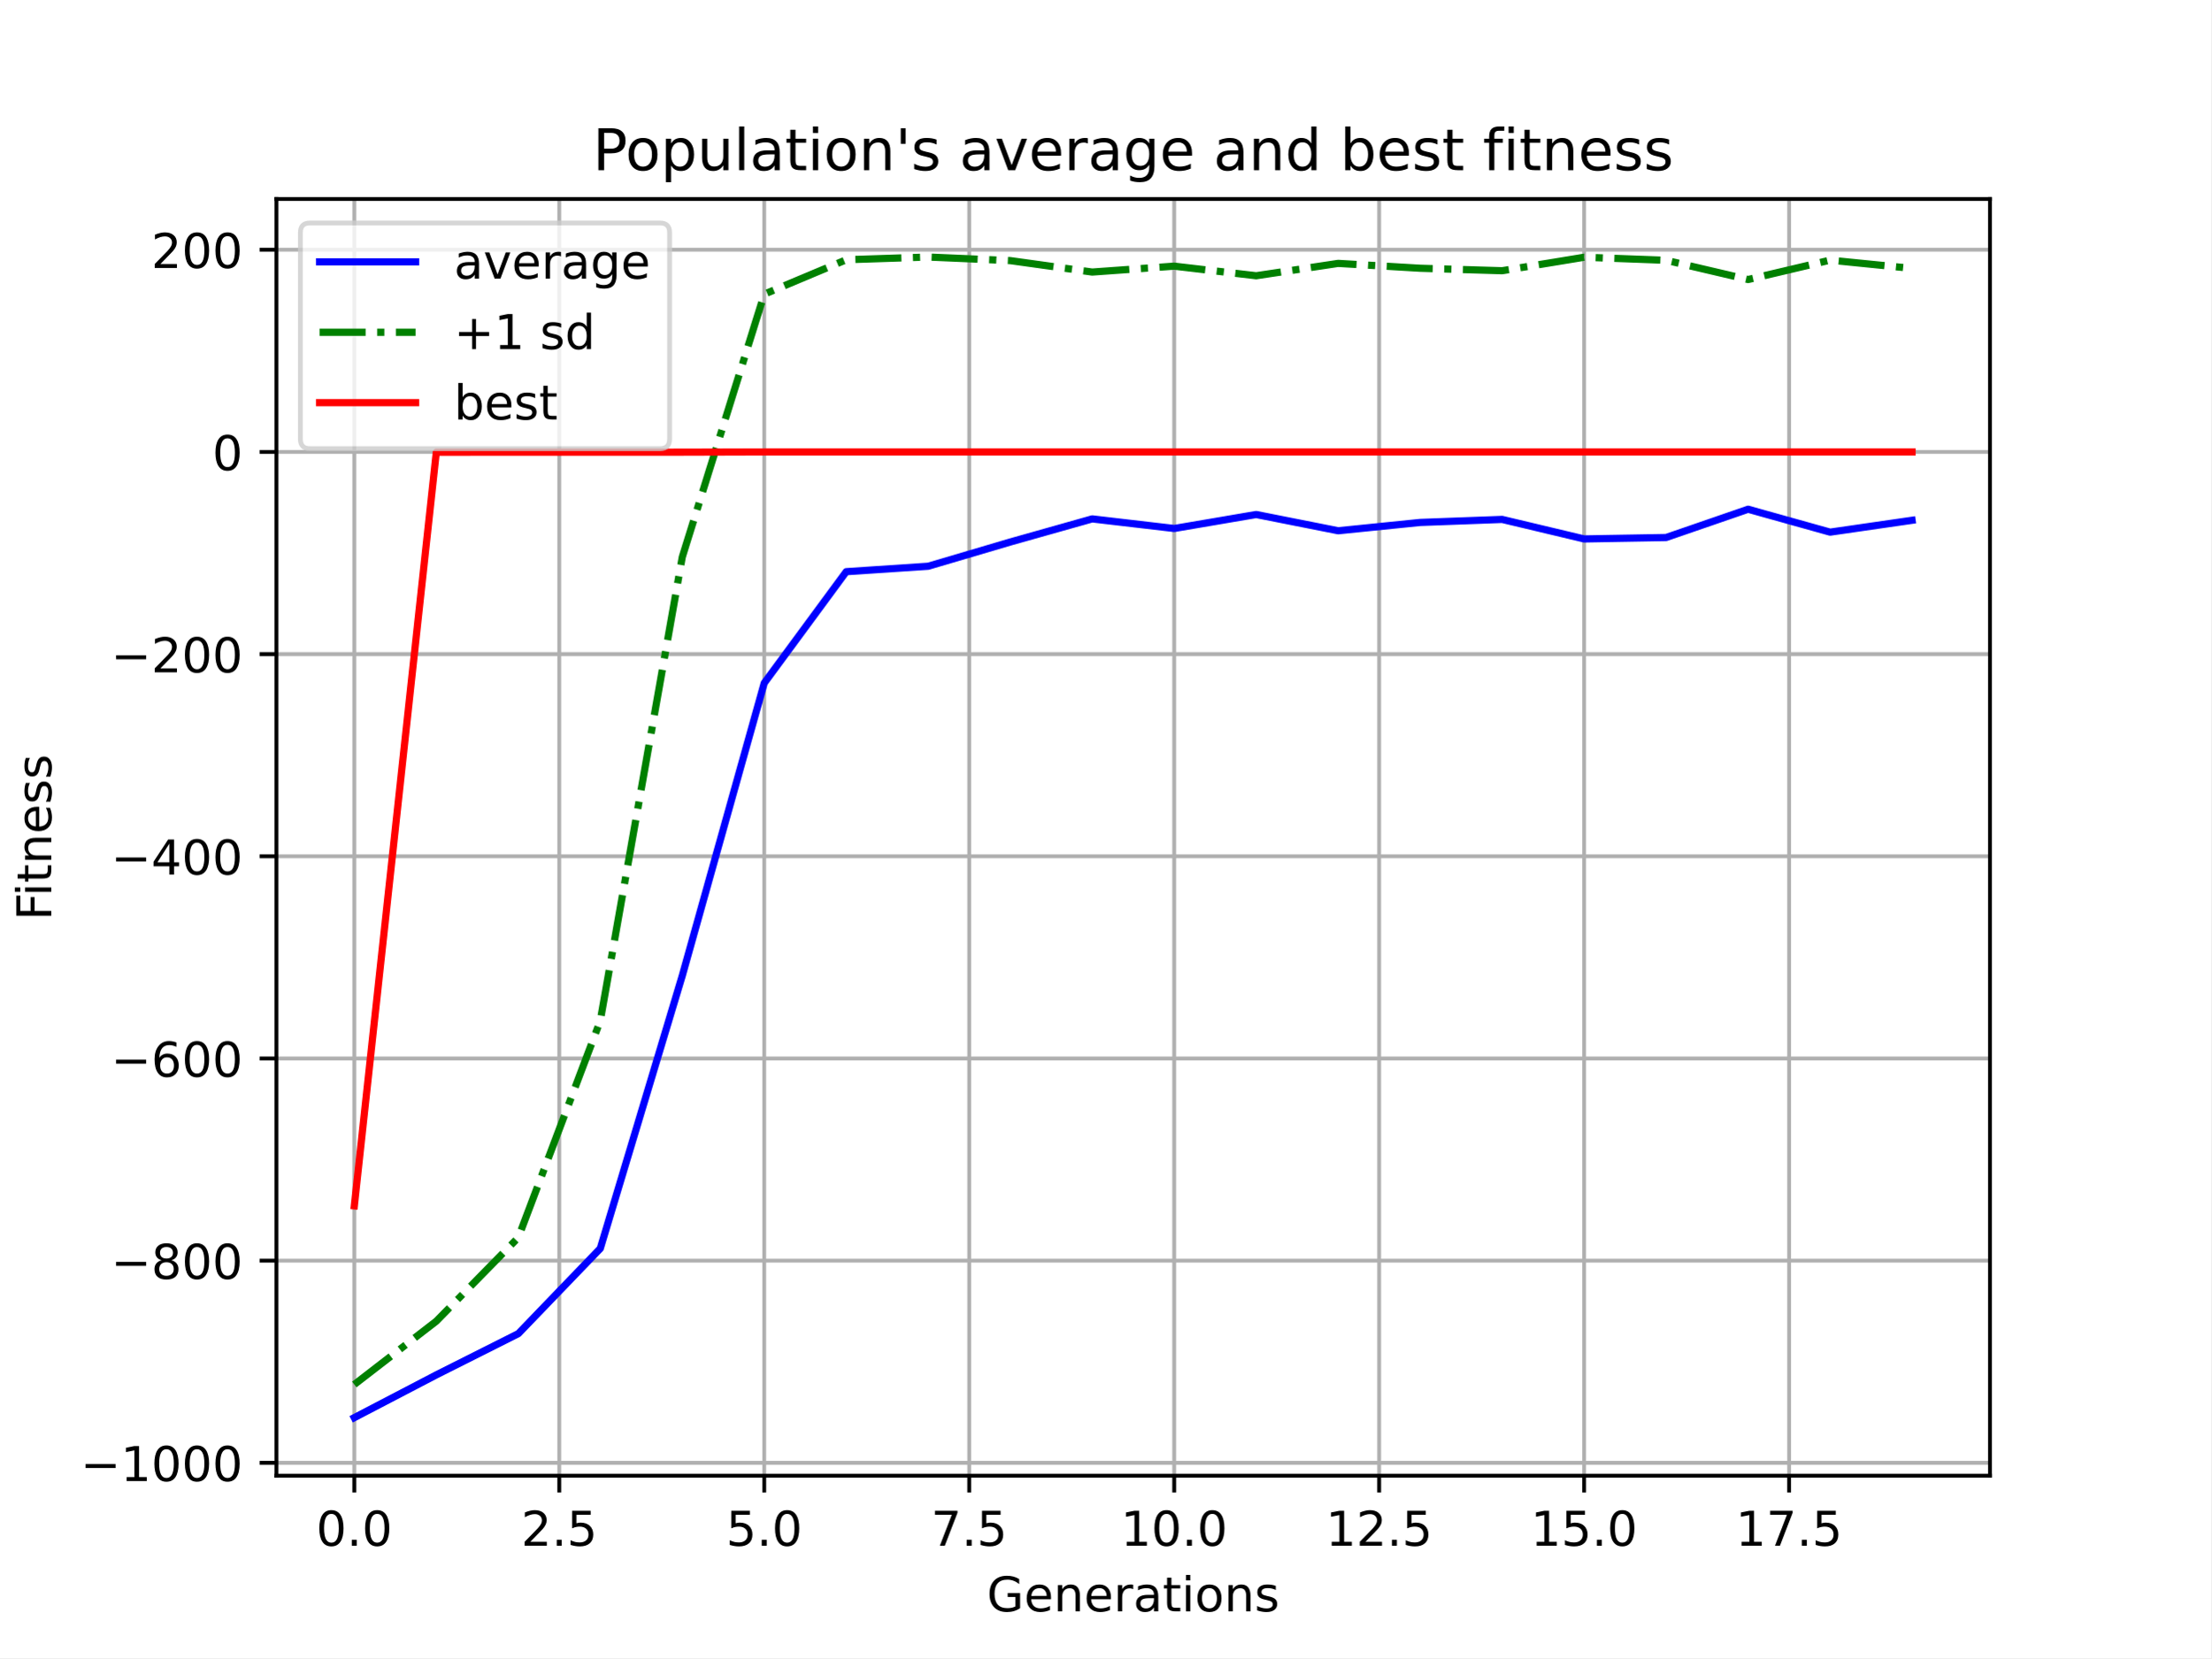
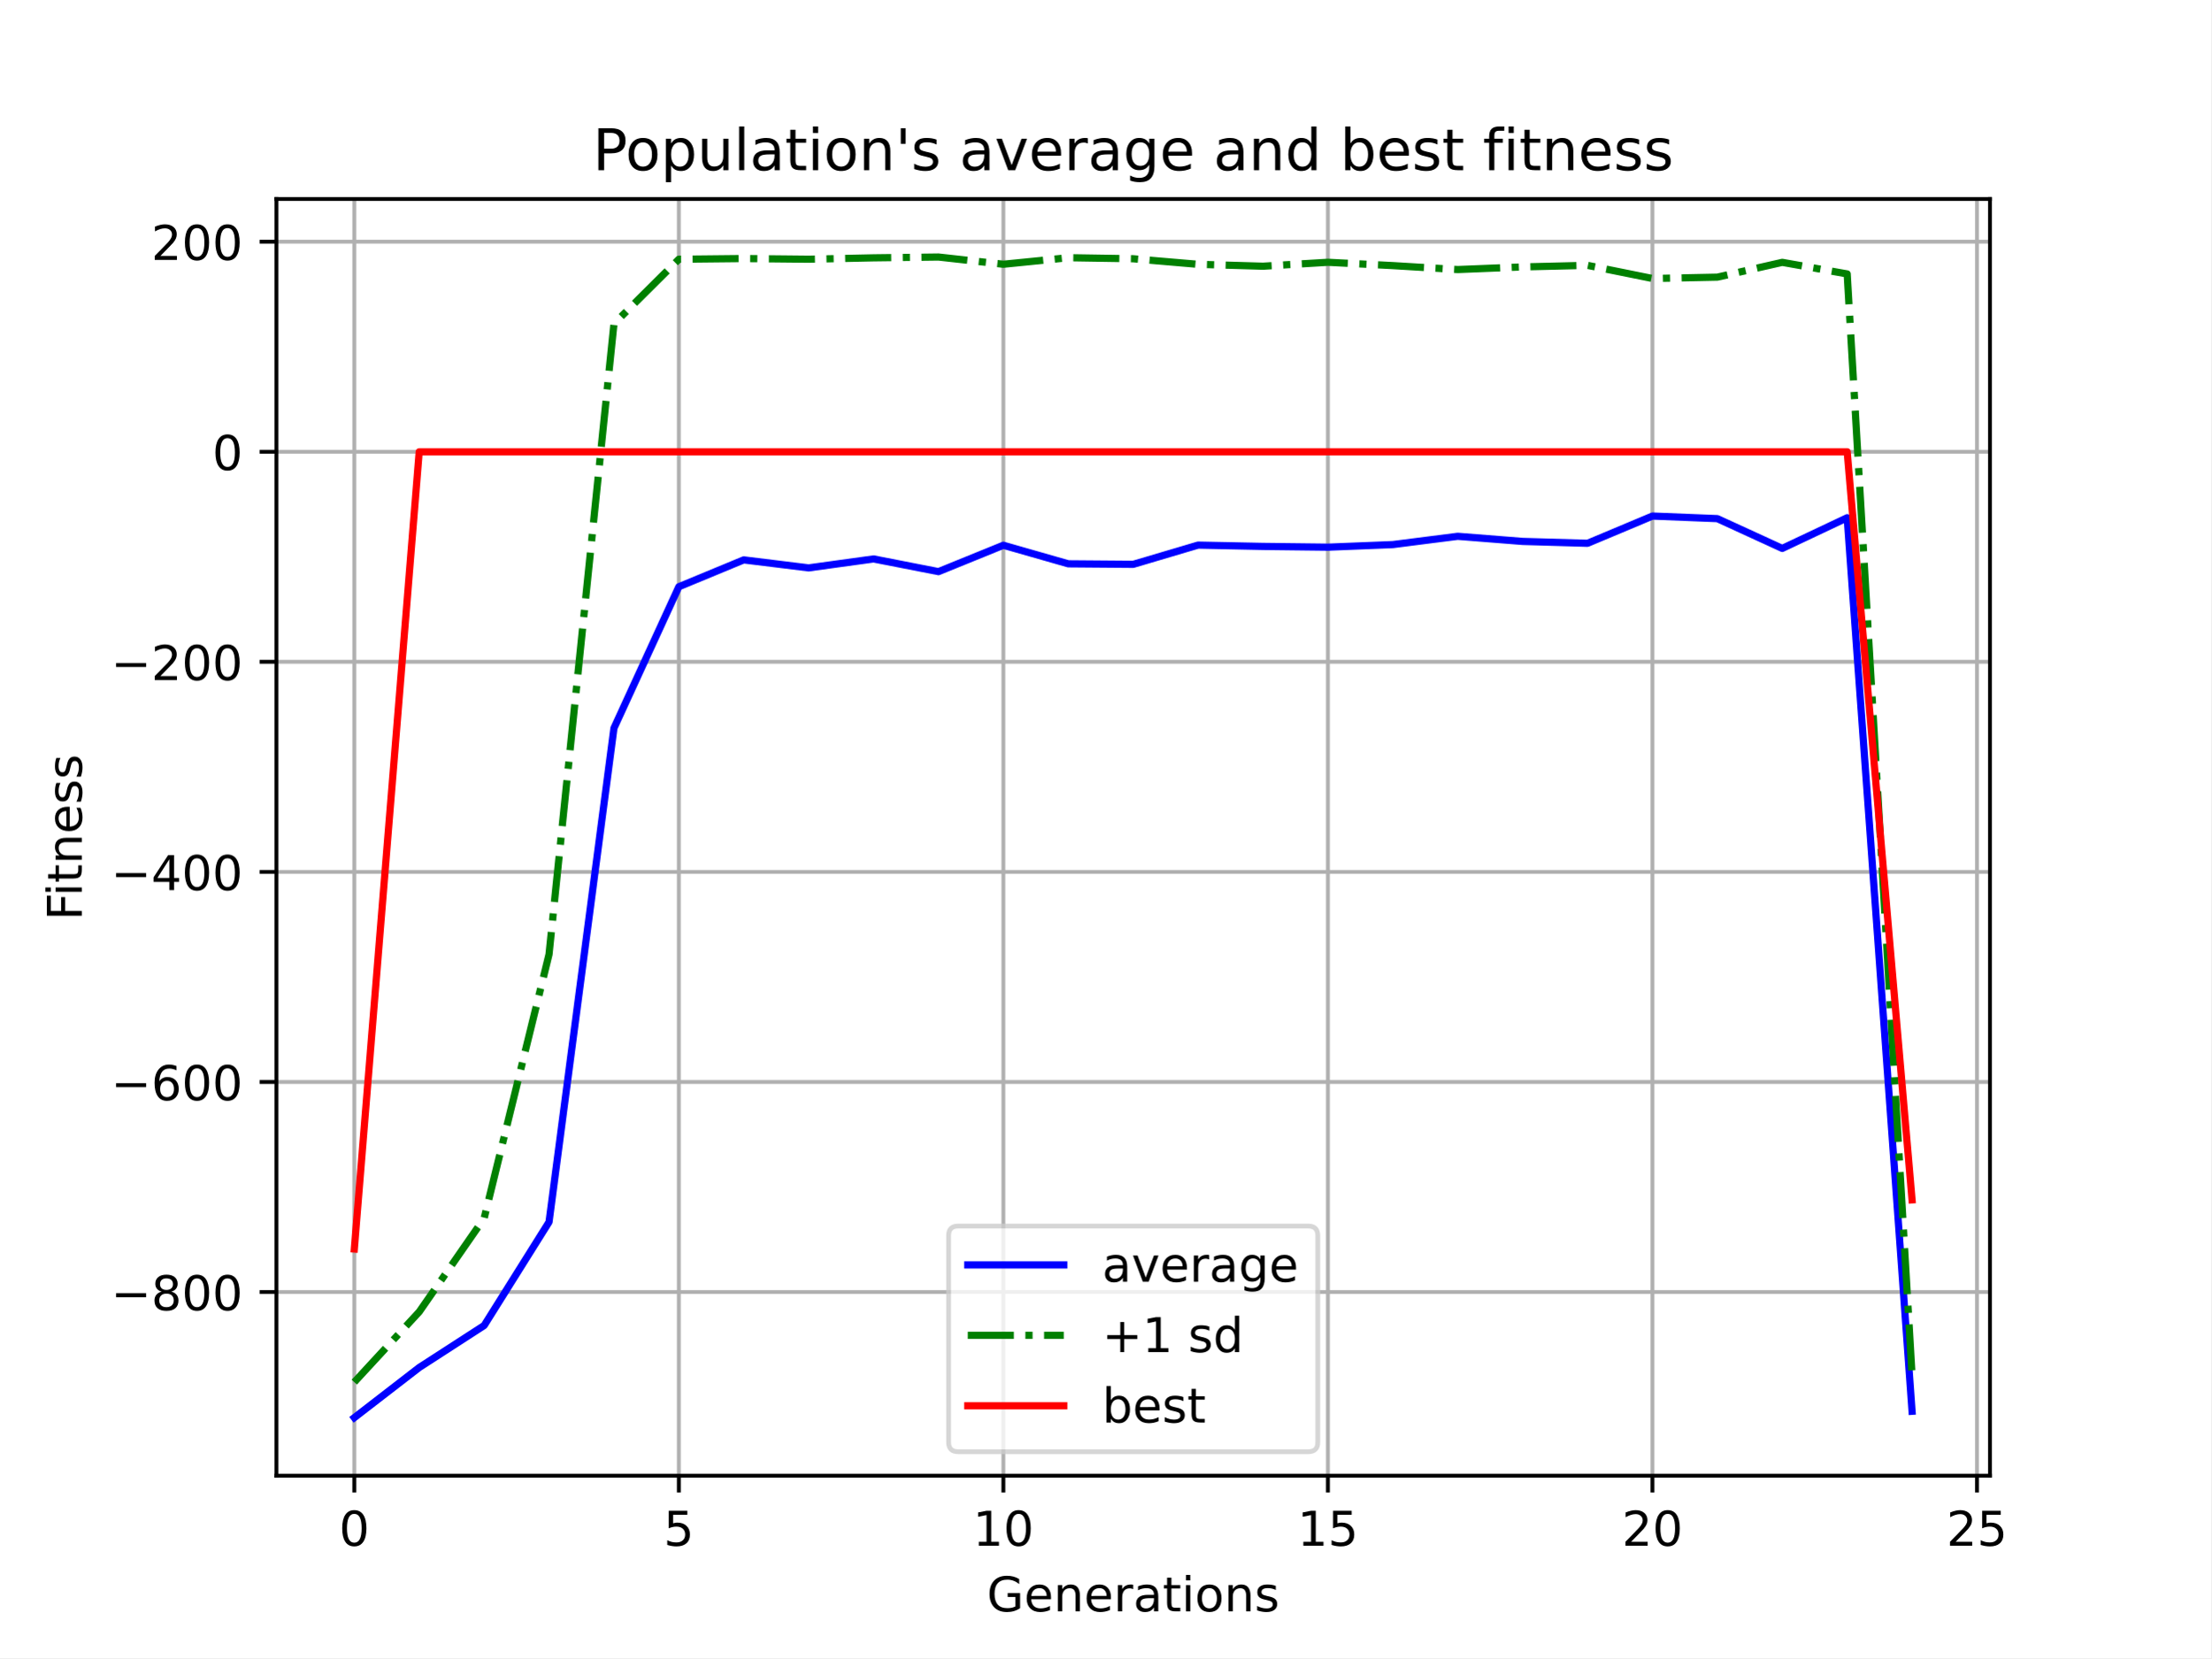
<svg xmlns="http://www.w3.org/2000/svg" xmlns:xlink="http://www.w3.org/1999/xlink" width="460.8pt" height="345.6pt" viewBox="0 0 460.8 345.6" version="1.1">
  <defs>
    <style type="text/css">*{stroke-linejoin: round; stroke-linecap: butt}</style>
  </defs>
  <g id="figure_1">
    <g id="patch_1">
      <path d="M 0 345.6  L 460.8 345.6  L 460.8 0  L 0 0  z " style="fill: #ffffff" />
    </g>
    <g id="axes_1">
      <g id="patch_2">
        <path d="M 57.6 307.584  L 414.72 307.584  L 414.72 41.472  L 57.6 41.472  z " style="fill: #ffffff" />
      </g>
      <g id="matplotlib.axis_1">
        <g id="xtick_1">
          <g id="line2d_1">
-             <path d="M 73.833 307.584  L 73.833 41.472  " clip-path="url(#p9de72b5b1e)" style="fill: none; stroke: #b0b0b0; stroke-width: 0.8; stroke-linecap: square" />
+             <path d="M 73.833 307.584  L 73.833 41.472  " clip-path="url(#p7c15ae2da2)" style="fill: none; stroke: #b0b0b0; stroke-width: 0.8; stroke-linecap: square" />
          </g>
          <g id="line2d_2">
            <defs>
-               <path id="me6aaefb5e2" d="M 0 0  L 0 3.5  " style="stroke: #000000; stroke-width: 0.8" />
+               <path id="meb261cd162" d="M 0 0  L 0 3.5  " style="stroke: #000000; stroke-width: 0.8" />
            </defs>
            <g>
-               <use xlink:href="#me6aaefb5e2" x="73.833" y="307.584" style="stroke: #000000; stroke-width: 0.8" />
+               <use xlink:href="#meb261cd162" x="73.833" y="307.584" style="stroke: #000000; stroke-width: 0.8" />
            </g>
          </g>
          <g id="text_1">
-             <g transform="translate(65.88116 322.1824)scale(0.1 -0.1)">
+             <g transform="translate(70.65148 322.1824)scale(0.1 -0.1)">
              <defs>
                <path id="DejaVuSans-30" d="M 2034 4250  Q 1547 4250 1301 3770  Q 1056 3291 1056 2328  Q 1056 1369 1301 889  Q 1547 409 2034 409  Q 2525 409 2770 889  Q 3016 1369 3016 2328  Q 3016 3291 2770 3770  Q 2525 4250 2034 4250  z M 2034 4750  Q 2819 4750 3233 4129  Q 3647 3509 3647 2328  Q 3647 1150 3233 529  Q 2819 -91 2034 -91  Q 1250 -91 836 529  Q 422 1150 422 2328  Q 422 3509 836 4129  Q 1250 4750 2034 4750  z " transform="scale(0.015625)" />
-                 <path id="DejaVuSans-2e" d="M 684 794  L 1344 794  L 1344 0  L 684 0  L 684 794  z " transform="scale(0.015625)" />
              </defs>
              <use xlink:href="#DejaVuSans-30" />
-               <use xlink:href="#DejaVuSans-2e" x="63.623" />
-               <use xlink:href="#DejaVuSans-30" x="95.41" />
            </g>
          </g>
        </g>
        <g id="xtick_2">
          <g id="line2d_3">
-             <path d="M 116.55 307.584  L 116.55 41.472  " clip-path="url(#p9de72b5b1e)" style="fill: none; stroke: #b0b0b0; stroke-width: 0.8; stroke-linecap: square" />
+             <path d="M 141.469 307.584  L 141.469 41.472  " clip-path="url(#p7c15ae2da2)" style="fill: none; stroke: #b0b0b0; stroke-width: 0.8; stroke-linecap: square" />
          </g>
          <g id="line2d_4">
            <g>
-               <use xlink:href="#me6aaefb5e2" x="116.55" y="307.584" style="stroke: #000000; stroke-width: 0.8" />
+               <use xlink:href="#meb261cd162" x="141.469" y="307.584" style="stroke: #000000; stroke-width: 0.8" />
            </g>
          </g>
          <g id="text_2">
-             <g transform="translate(108.5989 322.1824)scale(0.1 -0.1)">
-               <defs>
-                 <path id="DejaVuSans-32" d="M 1228 531  L 3431 531  L 3431 0  L 469 0  L 469 531  Q 828 903 1448 1529  Q 2069 2156 2228 2338  Q 2531 2678 2651 2914  Q 2772 3150 2772 3378  Q 2772 3750 2511 3984  Q 2250 4219 1831 4219  Q 1534 4219 1204 4116  Q 875 4013 500 3803  L 500 4441  Q 881 4594 1212 4672  Q 1544 4750 1819 4750  Q 2544 4750 2975 4387  Q 3406 4025 3406 3419  Q 3406 3131 3298 2873  Q 3191 2616 2906 2266  Q 2828 2175 2409 1742  Q 1991 1309 1228 531  z " transform="scale(0.015625)" />
+             <g transform="translate(138.2878 322.1824)scale(0.1 -0.1)">
+               <defs>
                <path id="DejaVuSans-35" d="M 691 4666  L 3169 4666  L 3169 4134  L 1269 4134  L 1269 2991  Q 1406 3038 1543 3061  Q 1681 3084 1819 3084  Q 2600 3084 3056 2656  Q 3513 2228 3513 1497  Q 3513 744 3044 326  Q 2575 -91 1722 -91  Q 1428 -91 1123 -41  Q 819 9 494 109  L 494 744  Q 775 591 1075 516  Q 1375 441 1709 441  Q 2250 441 2565 725  Q 2881 1009 2881 1497  Q 2881 1984 2565 2268  Q 2250 2553 1709 2553  Q 1456 2553 1204 2497  Q 953 2441 691 2322  L 691 4666  z " transform="scale(0.015625)" />
              </defs>
-               <use xlink:href="#DejaVuSans-32" />
-               <use xlink:href="#DejaVuSans-2e" x="63.623" />
-               <use xlink:href="#DejaVuSans-35" x="95.41" />
+               <use xlink:href="#DejaVuSans-35" />
            </g>
          </g>
        </g>
        <g id="xtick_3">
          <g id="line2d_5">
-             <path d="M 159.268 307.584  L 159.268 41.472  " clip-path="url(#p9de72b5b1e)" style="fill: none; stroke: #b0b0b0; stroke-width: 0.8; stroke-linecap: square" />
+             <path d="M 209.105 307.584  L 209.105 41.472  " clip-path="url(#p7c15ae2da2)" style="fill: none; stroke: #b0b0b0; stroke-width: 0.8; stroke-linecap: square" />
          </g>
          <g id="line2d_6">
            <g>
-               <use xlink:href="#me6aaefb5e2" x="159.268" y="307.584" style="stroke: #000000; stroke-width: 0.8" />
+               <use xlink:href="#meb261cd162" x="209.105" y="307.584" style="stroke: #000000; stroke-width: 0.8" />
            </g>
          </g>
          <g id="text_3">
-             <g transform="translate(151.3166 322.1824)scale(0.1 -0.1)">
-               <use xlink:href="#DejaVuSans-35" />
-               <use xlink:href="#DejaVuSans-2e" x="63.623" />
-               <use xlink:href="#DejaVuSans-30" x="95.41" />
+             <g transform="translate(202.743 322.1824)scale(0.1 -0.1)">
+               <defs>
+                 <path id="DejaVuSans-31" d="M 794 531  L 1825 531  L 1825 4091  L 703 3866  L 703 4441  L 1819 4666  L 2450 4666  L 2450 531  L 3481 531  L 3481 0  L 794 0  L 794 531  z " transform="scale(0.015625)" />
+               </defs>
+               <use xlink:href="#DejaVuSans-31" />
+               <use xlink:href="#DejaVuSans-30" x="63.623" />
            </g>
          </g>
        </g>
        <g id="xtick_4">
          <g id="line2d_7">
-             <path d="M 201.986 307.584  L 201.986 41.472  " clip-path="url(#p9de72b5b1e)" style="fill: none; stroke: #b0b0b0; stroke-width: 0.8; stroke-linecap: square" />
+             <path d="M 276.742 307.584  L 276.742 41.472  " clip-path="url(#p7c15ae2da2)" style="fill: none; stroke: #b0b0b0; stroke-width: 0.8; stroke-linecap: square" />
          </g>
          <g id="line2d_8">
            <g>
-               <use xlink:href="#me6aaefb5e2" x="201.986" y="307.584" style="stroke: #000000; stroke-width: 0.8" />
+               <use xlink:href="#meb261cd162" x="276.742" y="307.584" style="stroke: #000000; stroke-width: 0.8" />
            </g>
          </g>
          <g id="text_4">
-             <g transform="translate(194.0343 322.1824)scale(0.1 -0.1)">
-               <defs>
-                 <path id="DejaVuSans-37" d="M 525 4666  L 3525 4666  L 3525 4397  L 1831 0  L 1172 0  L 2766 4134  L 525 4134  L 525 4666  z " transform="scale(0.015625)" />
-               </defs>
-               <use xlink:href="#DejaVuSans-37" />
-               <use xlink:href="#DejaVuSans-2e" x="63.623" />
-               <use xlink:href="#DejaVuSans-35" x="95.41" />
+             <g transform="translate(270.3793 322.1824)scale(0.1 -0.1)">
+               <use xlink:href="#DejaVuSans-31" />
+               <use xlink:href="#DejaVuSans-35" x="63.623" />
            </g>
          </g>
        </g>
        <g id="xtick_5">
          <g id="line2d_9">
-             <path d="M 244.704 307.584  L 244.704 41.472  " clip-path="url(#p9de72b5b1e)" style="fill: none; stroke: #b0b0b0; stroke-width: 0.8; stroke-linecap: square" />
+             <path d="M 344.378 307.584  L 344.378 41.472  " clip-path="url(#p7c15ae2da2)" style="fill: none; stroke: #b0b0b0; stroke-width: 0.8; stroke-linecap: square" />
          </g>
          <g id="line2d_10">
            <g>
-               <use xlink:href="#me6aaefb5e2" x="244.704" y="307.584" style="stroke: #000000; stroke-width: 0.8" />
+               <use xlink:href="#meb261cd162" x="344.378" y="307.584" style="stroke: #000000; stroke-width: 0.8" />
            </g>
          </g>
          <g id="text_5">
-             <g transform="translate(233.5707 322.1824)scale(0.1 -0.1)">
-               <defs>
-                 <path id="DejaVuSans-31" d="M 794 531  L 1825 531  L 1825 4091  L 703 3866  L 703 4441  L 1819 4666  L 2450 4666  L 2450 531  L 3481 531  L 3481 0  L 794 0  L 794 531  z " transform="scale(0.015625)" />
-               </defs>
-               <use xlink:href="#DejaVuSans-31" />
+             <g transform="translate(338.0157 322.1824)scale(0.1 -0.1)">
+               <defs>
+                 <path id="DejaVuSans-32" d="M 1228 531  L 3431 531  L 3431 0  L 469 0  L 469 531  Q 828 903 1448 1529  Q 2069 2156 2228 2338  Q 2531 2678 2651 2914  Q 2772 3150 2772 3378  Q 2772 3750 2511 3984  Q 2250 4219 1831 4219  Q 1534 4219 1204 4116  Q 875 4013 500 3803  L 500 4441  Q 881 4594 1212 4672  Q 1544 4750 1819 4750  Q 2544 4750 2975 4387  Q 3406 4025 3406 3419  Q 3406 3131 3298 2873  Q 3191 2616 2906 2266  Q 2828 2175 2409 1742  Q 1991 1309 1228 531  z " transform="scale(0.015625)" />
+               </defs>
+               <use xlink:href="#DejaVuSans-32" />
              <use xlink:href="#DejaVuSans-30" x="63.623" />
-               <use xlink:href="#DejaVuSans-2e" x="127.246" />
-               <use xlink:href="#DejaVuSans-30" x="159.033" />
            </g>
          </g>
        </g>
        <g id="xtick_6">
          <g id="line2d_11">
-             <path d="M 287.421 307.584  L 287.421 41.472  " clip-path="url(#p9de72b5b1e)" style="fill: none; stroke: #b0b0b0; stroke-width: 0.8; stroke-linecap: square" />
+             <path d="M 412.015 307.584  L 412.015 41.472  " clip-path="url(#p7c15ae2da2)" style="fill: none; stroke: #b0b0b0; stroke-width: 0.8; stroke-linecap: square" />
          </g>
          <g id="line2d_12">
            <g>
-               <use xlink:href="#me6aaefb5e2" x="287.421" y="307.584" style="stroke: #000000; stroke-width: 0.8" />
+               <use xlink:href="#meb261cd162" x="412.015" y="307.584" style="stroke: #000000; stroke-width: 0.8" />
            </g>
          </g>
          <g id="text_6">
-             <g transform="translate(276.2884 322.1824)scale(0.1 -0.1)">
-               <use xlink:href="#DejaVuSans-31" />
-               <use xlink:href="#DejaVuSans-32" x="63.623" />
-               <use xlink:href="#DejaVuSans-2e" x="127.246" />
-               <use xlink:href="#DejaVuSans-35" x="159.033" />
-             </g>
-           </g>
-         </g>
-         <g id="xtick_7">
-           <g id="line2d_13">
-             <path d="M 330.139 307.584  L 330.139 41.472  " clip-path="url(#p9de72b5b1e)" style="fill: none; stroke: #b0b0b0; stroke-width: 0.8; stroke-linecap: square" />
-           </g>
-           <g id="line2d_14">
-             <g>
-               <use xlink:href="#me6aaefb5e2" x="330.139" y="307.584" style="stroke: #000000; stroke-width: 0.8" />
-             </g>
-           </g>
-           <g id="text_7">
-             <g transform="translate(319.0061 322.1824)scale(0.1 -0.1)">
-               <use xlink:href="#DejaVuSans-31" />
+             <g transform="translate(405.652 322.1824)scale(0.1 -0.1)">
+               <use xlink:href="#DejaVuSans-32" />
              <use xlink:href="#DejaVuSans-35" x="63.623" />
-               <use xlink:href="#DejaVuSans-2e" x="127.246" />
-               <use xlink:href="#DejaVuSans-30" x="159.033" />
-             </g>
-           </g>
-         </g>
-         <g id="xtick_8">
-           <g id="line2d_15">
-             <path d="M 372.857 307.584  L 372.857 41.472  " clip-path="url(#p9de72b5b1e)" style="fill: none; stroke: #b0b0b0; stroke-width: 0.8; stroke-linecap: square" />
-           </g>
-           <g id="line2d_16">
-             <g>
-               <use xlink:href="#me6aaefb5e2" x="372.857" y="307.584" style="stroke: #000000; stroke-width: 0.8" />
-             </g>
-           </g>
-           <g id="text_8">
-             <g transform="translate(361.7238 322.1824)scale(0.1 -0.1)">
-               <use xlink:href="#DejaVuSans-31" />
-               <use xlink:href="#DejaVuSans-37" x="63.623" />
-               <use xlink:href="#DejaVuSans-2e" x="127.246" />
-               <use xlink:href="#DejaVuSans-35" x="159.033" />
-             </g>
-           </g>
-         </g>
-         <g id="text_9">
+             </g>
+           </g>
+         </g>
+         <g id="text_7">
          <g transform="translate(205.6623 335.8606)scale(0.1 -0.1)">
            <defs>
              <path id="DejaVuSans-47" d="M 3809 666  L 3809 1919  L 2778 1919  L 2778 2438  L 4434 2438  L 4434 434  Q 4069 175 3628 42  Q 3188 -91 2688 -91  Q 1594 -91 976 548  Q 359 1188 359 2328  Q 359 3472 976 4111  Q 1594 4750 2688 4750  Q 3144 4750 3555 4637  Q 3966 4525 4313 4306  L 4313 3634  Q 3963 3931 3569 4081  Q 3175 4231 2741 4231  Q 1884 4231 1454 3753  Q 1025 3275 1025 2328  Q 1025 1384 1454 906  Q 1884 428 2741 428  Q 3075 428 3337 486  Q 3600 544 3809 666  z " transform="scale(0.015625)" />
              <path id="DejaVuSans-65" d="M 3597 1894  L 3597 1613  L 953 1613  Q 991 1019 1311 708  Q 1631 397 2203 397  Q 2534 397 2845 478  Q 3156 559 3463 722  L 3463 178  Q 3153 47 2828 -22  Q 2503 -91 2169 -91  Q 1331 -91 842 396  Q 353 884 353 1716  Q 353 2575 817 3079  Q 1281 3584 2069 3584  Q 2775 3584 3186 3129  Q 3597 2675 3597 1894  z M 3022 2063  Q 3016 2534 2758 2815  Q 2500 3097 2075 3097  Q 1594 3097 1305 2825  Q 1016 2553 972 2059  L 3022 2063  z " transform="scale(0.015625)" />
              <path id="DejaVuSans-6e" d="M 3513 2113  L 3513 0  L 2938 0  L 2938 2094  Q 2938 2591 2744 2837  Q 2550 3084 2163 3084  Q 1697 3084 1428 2787  Q 1159 2491 1159 1978  L 1159 0  L 581 0  L 581 3500  L 1159 3500  L 1159 2956  Q 1366 3272 1645 3428  Q 1925 3584 2291 3584  Q 2894 3584 3203 3211  Q 3513 2838 3513 2113  z " transform="scale(0.015625)" />
              <path id="DejaVuSans-72" d="M 2631 2963  Q 2534 3019 2420 3045  Q 2306 3072 2169 3072  Q 1681 3072 1420 2755  Q 1159 2438 1159 1844  L 1159 0  L 581 0  L 581 3500  L 1159 3500  L 1159 2956  Q 1341 3275 1631 3429  Q 1922 3584 2338 3584  Q 2397 3584 2469 3576  Q 2541 3569 2628 3553  L 2631 2963  z " transform="scale(0.015625)" />
              <path id="DejaVuSans-61" d="M 2194 1759  Q 1497 1759 1228 1600  Q 959 1441 959 1056  Q 959 750 1161 570  Q 1363 391 1709 391  Q 2188 391 2477 730  Q 2766 1069 2766 1631  L 2766 1759  L 2194 1759  z M 3341 1997  L 3341 0  L 2766 0  L 2766 531  Q 2569 213 2275 61  Q 1981 -91 1556 -91  Q 1019 -91 701 211  Q 384 513 384 1019  Q 384 1609 779 1909  Q 1175 2209 1959 2209  L 2766 2209  L 2766 2266  Q 2766 2663 2505 2880  Q 2244 3097 1772 3097  Q 1472 3097 1187 3025  Q 903 2953 641 2809  L 641 3341  Q 956 3463 1253 3523  Q 1550 3584 1831 3584  Q 2591 3584 2966 3190  Q 3341 2797 3341 1997  z " transform="scale(0.015625)" />
              <path id="DejaVuSans-74" d="M 1172 4494  L 1172 3500  L 2356 3500  L 2356 3053  L 1172 3053  L 1172 1153  Q 1172 725 1289 603  Q 1406 481 1766 481  L 2356 481  L 2356 0  L 1766 0  Q 1100 0 847 248  Q 594 497 594 1153  L 594 3053  L 172 3053  L 172 3500  L 594 3500  L 594 4494  L 1172 4494  z " transform="scale(0.015625)" />
              <path id="DejaVuSans-69" d="M 603 3500  L 1178 3500  L 1178 0  L 603 0  L 603 3500  z M 603 4863  L 1178 4863  L 1178 4134  L 603 4134  L 603 4863  z " transform="scale(0.015625)" />
              <path id="DejaVuSans-6f" d="M 1959 3097  Q 1497 3097 1228 2736  Q 959 2375 959 1747  Q 959 1119 1226 758  Q 1494 397 1959 397  Q 2419 397 2687 759  Q 2956 1122 2956 1747  Q 2956 2369 2687 2733  Q 2419 3097 1959 3097  z M 1959 3584  Q 2709 3584 3137 3096  Q 3566 2609 3566 1747  Q 3566 888 3137 398  Q 2709 -91 1959 -91  Q 1206 -91 779 398  Q 353 888 353 1747  Q 353 2609 779 3096  Q 1206 3584 1959 3584  z " transform="scale(0.015625)" />
              <path id="DejaVuSans-73" d="M 2834 3397  L 2834 2853  Q 2591 2978 2328 3040  Q 2066 3103 1784 3103  Q 1356 3103 1142 2972  Q 928 2841 928 2578  Q 928 2378 1081 2264  Q 1234 2150 1697 2047  L 1894 2003  Q 2506 1872 2764 1633  Q 3022 1394 3022 966  Q 3022 478 2636 193  Q 2250 -91 1575 -91  Q 1294 -91 989 -36  Q 684 19 347 128  L 347 722  Q 666 556 975 473  Q 1284 391 1588 391  Q 1994 391 2212 530  Q 2431 669 2431 922  Q 2431 1156 2273 1281  Q 2116 1406 1581 1522  L 1381 1569  Q 847 1681 609 1914  Q 372 2147 372 2553  Q 372 3047 722 3315  Q 1072 3584 1716 3584  Q 2034 3584 2315 3537  Q 2597 3491 2834 3397  z " transform="scale(0.015625)" />
            </defs>
            <use xlink:href="#DejaVuSans-47" />
            <use xlink:href="#DejaVuSans-65" x="77.49" />
            <use xlink:href="#DejaVuSans-6e" x="139.014" />
            <use xlink:href="#DejaVuSans-65" x="202.393" />
            <use xlink:href="#DejaVuSans-72" x="263.916" />
            <use xlink:href="#DejaVuSans-61" x="305.029" />
            <use xlink:href="#DejaVuSans-74" x="366.309" />
            <use xlink:href="#DejaVuSans-69" x="405.518" />
            <use xlink:href="#DejaVuSans-6f" x="433.301" />
            <use xlink:href="#DejaVuSans-6e" x="494.482" />
            <use xlink:href="#DejaVuSans-73" x="557.861" />
          </g>
        </g>
      </g>
      <g id="matplotlib.axis_2">
        <g id="ytick_1">
-           <g id="line2d_17">
-             <path d="M 57.6 304.903  L 414.72 304.903  " clip-path="url(#p9de72b5b1e)" style="fill: none; stroke: #b0b0b0; stroke-width: 0.8; stroke-linecap: square" />
-           </g>
-           <g id="line2d_18">
+           <g id="line2d_13">
+             <path d="M 57.6 269.302  L 414.72 269.302  " clip-path="url(#p7c15ae2da2)" style="fill: none; stroke: #b0b0b0; stroke-width: 0.8; stroke-linecap: square" />
+           </g>
+           <g id="line2d_14">
            <defs>
-               <path id="m03d3d8069f" d="M 0 0  L -3.5 0  " style="stroke: #000000; stroke-width: 0.8" />
+               <path id="m9271663a03" d="M 0 0  L -3.5 0  " style="stroke: #000000; stroke-width: 0.8" />
            </defs>
            <g>
-               <use xlink:href="#m03d3d8069f" x="57.6" y="304.903" style="stroke: #000000; stroke-width: 0.8" />
-             </g>
-           </g>
-           <g id="text_10">
-             <g transform="translate(16.77031 308.7019)scale(0.1 -0.1)">
+               <use xlink:href="#m9271663a03" x="57.6" y="269.302" style="stroke: #000000; stroke-width: 0.8" />
+             </g>
+           </g>
+           <g id="text_8">
+             <g transform="translate(23.13281 273.1009)scale(0.1 -0.1)">
              <defs>
                <path id="DejaVuSans-2212" d="M 678 2272  L 4684 2272  L 4684 1741  L 678 1741  L 678 2272  z " transform="scale(0.015625)" />
-               </defs>
-               <use xlink:href="#DejaVuSans-2212" />
-               <use xlink:href="#DejaVuSans-31" x="83.789" />
-               <use xlink:href="#DejaVuSans-30" x="147.412" />
-               <use xlink:href="#DejaVuSans-30" x="211.035" />
-               <use xlink:href="#DejaVuSans-30" x="274.658" />
-             </g>
-           </g>
-         </g>
-         <g id="ytick_2">
-           <g id="line2d_19">
-             <path d="M 57.6 262.761  L 414.72 262.761  " clip-path="url(#p9de72b5b1e)" style="fill: none; stroke: #b0b0b0; stroke-width: 0.8; stroke-linecap: square" />
-           </g>
-           <g id="line2d_20">
-             <g>
-               <use xlink:href="#m03d3d8069f" x="57.6" y="262.761" style="stroke: #000000; stroke-width: 0.8" />
-             </g>
-           </g>
-           <g id="text_11">
-             <g transform="translate(23.13281 266.56)scale(0.1 -0.1)">
-               <defs>
                <path id="DejaVuSans-38" d="M 2034 2216  Q 1584 2216 1326 1975  Q 1069 1734 1069 1313  Q 1069 891 1326 650  Q 1584 409 2034 409  Q 2484 409 2743 651  Q 3003 894 3003 1313  Q 3003 1734 2745 1975  Q 2488 2216 2034 2216  z M 1403 2484  Q 997 2584 770 2862  Q 544 3141 544 3541  Q 544 4100 942 4425  Q 1341 4750 2034 4750  Q 2731 4750 3128 4425  Q 3525 4100 3525 3541  Q 3525 3141 3298 2862  Q 3072 2584 2669 2484  Q 3125 2378 3379 2068  Q 3634 1759 3634 1313  Q 3634 634 3220 271  Q 2806 -91 2034 -91  Q 1263 -91 848 271  Q 434 634 434 1313  Q 434 1759 690 2068  Q 947 2378 1403 2484  z M 1172 3481  Q 1172 3119 1398 2916  Q 1625 2713 2034 2713  Q 2441 2713 2670 2916  Q 2900 3119 2900 3481  Q 2900 3844 2670 4047  Q 2441 4250 2034 4250  Q 1625 4250 1398 4047  Q 1172 3844 1172 3481  z " transform="scale(0.015625)" />
              </defs>
              <use xlink:href="#DejaVuSans-2212" />
              <use xlink:href="#DejaVuSans-38" x="83.789" />
              <use xlink:href="#DejaVuSans-30" x="147.412" />
              <use xlink:href="#DejaVuSans-30" x="211.035" />
            </g>
          </g>
        </g>
-         <g id="ytick_3">
-           <g id="line2d_21">
-             <path d="M 57.6 220.619  L 414.72 220.619  " clip-path="url(#p9de72b5b1e)" style="fill: none; stroke: #b0b0b0; stroke-width: 0.8; stroke-linecap: square" />
-           </g>
-           <g id="line2d_22">
-             <g>
-               <use xlink:href="#m03d3d8069f" x="57.6" y="220.619" style="stroke: #000000; stroke-width: 0.8" />
-             </g>
-           </g>
-           <g id="text_12">
-             <g transform="translate(23.13281 224.4181)scale(0.1 -0.1)">
+         <g id="ytick_2">
+           <g id="line2d_15">
+             <path d="M 57.6 225.516  L 414.72 225.516  " clip-path="url(#p7c15ae2da2)" style="fill: none; stroke: #b0b0b0; stroke-width: 0.8; stroke-linecap: square" />
+           </g>
+           <g id="line2d_16">
+             <g>
+               <use xlink:href="#m9271663a03" x="57.6" y="225.516" style="stroke: #000000; stroke-width: 0.8" />
+             </g>
+           </g>
+           <g id="text_9">
+             <g transform="translate(23.13281 229.315)scale(0.1 -0.1)">
              <defs>
                <path id="DejaVuSans-36" d="M 2113 2584  Q 1688 2584 1439 2293  Q 1191 2003 1191 1497  Q 1191 994 1439 701  Q 1688 409 2113 409  Q 2538 409 2786 701  Q 3034 994 3034 1497  Q 3034 2003 2786 2293  Q 2538 2584 2113 2584  z M 3366 4563  L 3366 3988  Q 3128 4100 2886 4159  Q 2644 4219 2406 4219  Q 1781 4219 1451 3797  Q 1122 3375 1075 2522  Q 1259 2794 1537 2939  Q 1816 3084 2150 3084  Q 2853 3084 3261 2657  Q 3669 2231 3669 1497  Q 3669 778 3244 343  Q 2819 -91 2113 -91  Q 1303 -91 875 529  Q 447 1150 447 2328  Q 447 3434 972 4092  Q 1497 4750 2381 4750  Q 2619 4750 2861 4703  Q 3103 4656 3366 4563  z " transform="scale(0.015625)" />
              </defs>
              <use xlink:href="#DejaVuSans-2212" />
              <use xlink:href="#DejaVuSans-36" x="83.789" />
              <use xlink:href="#DejaVuSans-30" x="147.412" />
              <use xlink:href="#DejaVuSans-30" x="211.035" />
            </g>
          </g>
        </g>
-         <g id="ytick_4">
-           <g id="line2d_23">
-             <path d="M 57.6 178.477  L 414.72 178.477  " clip-path="url(#p9de72b5b1e)" style="fill: none; stroke: #b0b0b0; stroke-width: 0.8; stroke-linecap: square" />
-           </g>
-           <g id="line2d_24">
-             <g>
-               <use xlink:href="#m03d3d8069f" x="57.6" y="178.477" style="stroke: #000000; stroke-width: 0.8" />
-             </g>
-           </g>
-           <g id="text_13">
-             <g transform="translate(23.13281 182.2762)scale(0.1 -0.1)">
+         <g id="ytick_3">
+           <g id="line2d_17">
+             <path d="M 57.6 181.73  L 414.72 181.73  " clip-path="url(#p7c15ae2da2)" style="fill: none; stroke: #b0b0b0; stroke-width: 0.8; stroke-linecap: square" />
+           </g>
+           <g id="line2d_18">
+             <g>
+               <use xlink:href="#m9271663a03" x="57.6" y="181.73" style="stroke: #000000; stroke-width: 0.8" />
+             </g>
+           </g>
+           <g id="text_10">
+             <g transform="translate(23.13281 185.5291)scale(0.1 -0.1)">
              <defs>
                <path id="DejaVuSans-34" d="M 2419 4116  L 825 1625  L 2419 1625  L 2419 4116  z M 2253 4666  L 3047 4666  L 3047 1625  L 3713 1625  L 3713 1100  L 3047 1100  L 3047 0  L 2419 0  L 2419 1100  L 313 1100  L 313 1709  L 2253 4666  z " transform="scale(0.015625)" />
              </defs>
              <use xlink:href="#DejaVuSans-2212" />
              <use xlink:href="#DejaVuSans-34" x="83.789" />
              <use xlink:href="#DejaVuSans-30" x="147.412" />
              <use xlink:href="#DejaVuSans-30" x="211.035" />
            </g>
          </g>
        </g>
-         <g id="ytick_5">
-           <g id="line2d_25">
-             <path d="M 57.6 136.335  L 414.72 136.335  " clip-path="url(#p9de72b5b1e)" style="fill: none; stroke: #b0b0b0; stroke-width: 0.8; stroke-linecap: square" />
-           </g>
-           <g id="line2d_26">
-             <g>
-               <use xlink:href="#m03d3d8069f" x="57.6" y="136.335" style="stroke: #000000; stroke-width: 0.8" />
-             </g>
-           </g>
-           <g id="text_14">
-             <g transform="translate(23.13281 140.1343)scale(0.1 -0.1)">
+         <g id="ytick_4">
+           <g id="line2d_19">
+             <path d="M 57.6 137.944  L 414.72 137.944  " clip-path="url(#p7c15ae2da2)" style="fill: none; stroke: #b0b0b0; stroke-width: 0.8; stroke-linecap: square" />
+           </g>
+           <g id="line2d_20">
+             <g>
+               <use xlink:href="#m9271663a03" x="57.6" y="137.944" style="stroke: #000000; stroke-width: 0.8" />
+             </g>
+           </g>
+           <g id="text_11">
+             <g transform="translate(23.13281 141.7432)scale(0.1 -0.1)">
              <use xlink:href="#DejaVuSans-2212" />
              <use xlink:href="#DejaVuSans-32" x="83.789" />
              <use xlink:href="#DejaVuSans-30" x="147.412" />
              <use xlink:href="#DejaVuSans-30" x="211.035" />
            </g>
          </g>
        </g>
+         <g id="ytick_5">
+           <g id="line2d_21">
+             <path d="M 57.6 94.158  L 414.72 94.158  " clip-path="url(#p7c15ae2da2)" style="fill: none; stroke: #b0b0b0; stroke-width: 0.8; stroke-linecap: square" />
+           </g>
+           <g id="line2d_22">
+             <g>
+               <use xlink:href="#m9271663a03" x="57.6" y="94.158" style="stroke: #000000; stroke-width: 0.8" />
+             </g>
+           </g>
+           <g id="text_12">
+             <g transform="translate(44.2375 97.95734)scale(0.1 -0.1)">
+               <use xlink:href="#DejaVuSans-30" />
+             </g>
+           </g>
+         </g>
        <g id="ytick_6">
-           <g id="line2d_27">
-             <path d="M 57.6 94.193  L 414.72 94.193  " clip-path="url(#p9de72b5b1e)" style="fill: none; stroke: #b0b0b0; stroke-width: 0.8; stroke-linecap: square" />
-           </g>
-           <g id="line2d_28">
-             <g>
-               <use xlink:href="#m03d3d8069f" x="57.6" y="94.193" style="stroke: #000000; stroke-width: 0.8" />
-             </g>
-           </g>
-           <g id="text_15">
-             <g transform="translate(44.2375 97.9924)scale(0.1 -0.1)">
-               <use xlink:href="#DejaVuSans-30" />
-             </g>
-           </g>
-         </g>
-         <g id="ytick_7">
-           <g id="line2d_29">
-             <path d="M 57.6 52.051  L 414.72 52.051  " clip-path="url(#p9de72b5b1e)" style="fill: none; stroke: #b0b0b0; stroke-width: 0.8; stroke-linecap: square" />
-           </g>
-           <g id="line2d_30">
-             <g>
-               <use xlink:href="#m03d3d8069f" x="57.6" y="52.051" style="stroke: #000000; stroke-width: 0.8" />
-             </g>
-           </g>
-           <g id="text_16">
-             <g transform="translate(31.5125 55.85049)scale(0.1 -0.1)">
+           <g id="line2d_23">
+             <path d="M 57.6 50.372  L 414.72 50.372  " clip-path="url(#p7c15ae2da2)" style="fill: none; stroke: #b0b0b0; stroke-width: 0.8; stroke-linecap: square" />
+           </g>
+           <g id="line2d_24">
+             <g>
+               <use xlink:href="#m9271663a03" x="57.6" y="50.372" style="stroke: #000000; stroke-width: 0.8" />
+             </g>
+           </g>
+           <g id="text_13">
+             <g transform="translate(31.5125 54.17146)scale(0.1 -0.1)">
              <use xlink:href="#DejaVuSans-32" />
              <use xlink:href="#DejaVuSans-30" x="63.623" />
              <use xlink:href="#DejaVuSans-30" x="127.246" />
            </g>
          </g>
        </g>
-         <g id="text_17">
-           <g transform="translate(10.69063 191.8452)rotate(-90)scale(0.1 -0.1)">
+         <g id="text_14">
+           <g transform="translate(17.05313 191.8452)rotate(-90)scale(0.1 -0.1)">
            <defs>
              <path id="DejaVuSans-46" d="M 628 4666  L 3309 4666  L 3309 4134  L 1259 4134  L 1259 2759  L 3109 2759  L 3109 2228  L 1259 2228  L 1259 0  L 628 0  L 628 4666  z " transform="scale(0.015625)" />
            </defs>
            <use xlink:href="#DejaVuSans-46" />
            <use xlink:href="#DejaVuSans-69" x="50.27" />
            <use xlink:href="#DejaVuSans-74" x="78.053" />
            <use xlink:href="#DejaVuSans-6e" x="117.262" />
            <use xlink:href="#DejaVuSans-65" x="180.641" />
            <use xlink:href="#DejaVuSans-73" x="242.164" />
            <use xlink:href="#DejaVuSans-73" x="294.264" />
          </g>
        </g>
      </g>
-       <g id="line2d_31">
-         <path d="M 73.833 295.488  L 90.92 286.575  L 108.007 277.981  L 125.094 260.227  L 142.181 203.366  L 159.268 142.363  L 176.355 119.154  L 193.442 118.015  L 210.529 112.971  L 227.616 108.148  L 244.704 110.148  L 261.791 107.234  L 278.878 110.621  L 295.965 108.889  L 313.052 108.257  L 330.139 112.327  L 347.226 112.028  L 364.313 106.136  L 381.4 110.912  L 398.487 108.436  " clip-path="url(#p9de72b5b1e)" style="fill: none; stroke: #0000ff; stroke-width: 1.5; stroke-linecap: square" />
-       </g>
-       <g id="line2d_32">
-         <path d="M 73.833 288.575  L 90.92 275.383  L 108.007 257.946  L 125.094 212.761  L 142.181 116.107  L 159.268 61.308  L 176.355 54.132  L 193.442 53.568  L 210.529 54.307  L 227.616 56.701  L 244.704 55.468  L 261.791 57.469  L 278.878 54.893  L 295.965 55.906  L 313.052 56.42  L 330.139 53.61  L 347.226 54.243  L 364.313 58.258  L 381.4 54.211  L 398.487 55.94  " clip-path="url(#p9de72b5b1e)" style="fill: none; stroke-dasharray: 9.6,2.4,1.5,2.4; stroke-dashoffset: 0; stroke: #008000; stroke-width: 1.5" />
-       </g>
-       <g id="line2d_33">
-         <path d="M 73.833 251.34  L 90.92 94.256  L 108.007 94.252  L 125.094 94.248  L 142.181 94.243  L 159.268 94.194  L 176.355 94.194  L 193.442 94.193  L 210.529 94.193  L 227.616 94.193  L 244.704 94.193  L 261.791 94.193  L 278.878 94.193  L 295.965 94.193  L 313.052 94.193  L 330.139 94.193  L 347.226 94.193  L 364.313 94.193  L 381.4 94.193  L 398.487 94.193  " clip-path="url(#p9de72b5b1e)" style="fill: none; stroke: #ff0000; stroke-width: 1.5; stroke-linecap: square" />
+       <g id="line2d_25">
+         <path d="M 73.833 295.488  L 87.36 285.037  L 100.887 276.285  L 114.415 254.703  L 127.942 151.766  L 141.469 122.292  L 154.996 116.693  L 168.524 118.361  L 182.051 116.493  L 195.578 119.142  L 209.105 113.644  L 222.633 117.512  L 236.16 117.621  L 249.687 113.612  L 263.215 113.887  L 276.742 114.045  L 290.269 113.503  L 303.796 111.776  L 317.324 112.847  L 330.851 113.236  L 344.378 107.558  L 357.905 108.097  L 371.433 114.301  L 384.96 107.908  L 398.487 294.158  " clip-path="url(#p7c15ae2da2)" style="fill: none; stroke: #0000ff; stroke-width: 1.5; stroke-linecap: square" />
+       </g>
+       <g id="line2d_26">
+         <path d="M 73.833 288.082  L 87.36 273.425  L 100.887 253.934  L 114.415 198.917  L 127.942 67.481  L 141.469 54.026  L 154.996 53.884  L 168.524 54.022  L 182.051 53.738  L 195.578 53.568  L 209.105 55.072  L 222.633 53.709  L 236.16 53.925  L 249.687 55.089  L 263.215 55.481  L 276.742 54.659  L 290.269 55.356  L 303.796 56.176  L 317.324 55.629  L 330.851 55.301  L 344.378 58.042  L 357.905 57.759  L 371.433 54.673  L 384.96 57.091  L 398.487 286.732  " clip-path="url(#p7c15ae2da2)" style="fill: none; stroke-dasharray: 9.6,2.4,1.5,2.4; stroke-dashoffset: 0; stroke: #008000; stroke-width: 1.5" />
+       </g>
+       <g id="line2d_27">
+         <path d="M 73.833 260.336  L 87.36 94.164  L 100.887 94.158  L 114.415 94.158  L 127.942 94.158  L 141.469 94.158  L 154.996 94.158  L 168.524 94.158  L 182.051 94.158  L 195.578 94.158  L 209.105 94.161  L 222.633 94.161  L 236.16 94.161  L 249.687 94.161  L 263.215 94.161  L 276.742 94.161  L 290.269 94.161  L 303.796 94.161  L 317.324 94.161  L 330.851 94.161  L 344.378 94.159  L 357.905 94.159  L 371.433 94.159  L 384.96 94.159  L 398.487 250.095  " clip-path="url(#p7c15ae2da2)" style="fill: none; stroke: #ff0000; stroke-width: 1.5; stroke-linecap: square" />
      </g>
      <g id="patch_3">
        <path d="M 57.6 307.584  L 57.6 41.472  " style="fill: none; stroke: #000000; stroke-width: 0.8; stroke-linejoin: miter; stroke-linecap: square" />
      </g>
      <g id="patch_4">
        <path d="M 414.72 307.584  L 414.72 41.472  " style="fill: none; stroke: #000000; stroke-width: 0.8; stroke-linejoin: miter; stroke-linecap: square" />
      </g>
      <g id="patch_5">
        <path d="M 57.6 307.584  L 414.72 307.584  " style="fill: none; stroke: #000000; stroke-width: 0.8; stroke-linejoin: miter; stroke-linecap: square" />
      </g>
      <g id="patch_6">
        <path d="M 57.6 41.472  L 414.72 41.472  " style="fill: none; stroke: #000000; stroke-width: 0.8; stroke-linejoin: miter; stroke-linecap: square" />
      </g>
-       <g id="text_18">
+       <g id="text_15">
        <g transform="translate(123.5297 35.472)scale(0.12 -0.12)">
          <defs>
            <path id="DejaVuSans-50" d="M 1259 4147  L 1259 2394  L 2053 2394  Q 2494 2394 2734 2622  Q 2975 2850 2975 3272  Q 2975 3691 2734 3919  Q 2494 4147 2053 4147  L 1259 4147  z M 628 4666  L 2053 4666  Q 2838 4666 3239 4311  Q 3641 3956 3641 3272  Q 3641 2581 3239 2228  Q 2838 1875 2053 1875  L 1259 1875  L 1259 0  L 628 0  L 628 4666  z " transform="scale(0.015625)" />
            <path id="DejaVuSans-70" d="M 1159 525  L 1159 -1331  L 581 -1331  L 581 3500  L 1159 3500  L 1159 2969  Q 1341 3281 1617 3432  Q 1894 3584 2278 3584  Q 2916 3584 3314 3078  Q 3713 2572 3713 1747  Q 3713 922 3314 415  Q 2916 -91 2278 -91  Q 1894 -91 1617 61  Q 1341 213 1159 525  z M 3116 1747  Q 3116 2381 2855 2742  Q 2594 3103 2138 3103  Q 1681 3103 1420 2742  Q 1159 2381 1159 1747  Q 1159 1113 1420 752  Q 1681 391 2138 391  Q 2594 391 2855 752  Q 3116 1113 3116 1747  z " transform="scale(0.015625)" />
            <path id="DejaVuSans-75" d="M 544 1381  L 544 3500  L 1119 3500  L 1119 1403  Q 1119 906 1312 657  Q 1506 409 1894 409  Q 2359 409 2629 706  Q 2900 1003 2900 1516  L 2900 3500  L 3475 3500  L 3475 0  L 2900 0  L 2900 538  Q 2691 219 2414 64  Q 2138 -91 1772 -91  Q 1169 -91 856 284  Q 544 659 544 1381  z M 1991 3584  L 1991 3584  z " transform="scale(0.015625)" />
            <path id="DejaVuSans-6c" d="M 603 4863  L 1178 4863  L 1178 0  L 603 0  L 603 4863  z " transform="scale(0.015625)" />
            <path id="DejaVuSans-27" d="M 1147 4666  L 1147 2931  L 616 2931  L 616 4666  L 1147 4666  z " transform="scale(0.015625)" />
            <path id="DejaVuSans-20" transform="scale(0.015625)" />
            <path id="DejaVuSans-76" d="M 191 3500  L 800 3500  L 1894 563  L 2988 3500  L 3597 3500  L 2284 0  L 1503 0  L 191 3500  z " transform="scale(0.015625)" />
            <path id="DejaVuSans-67" d="M 2906 1791  Q 2906 2416 2648 2759  Q 2391 3103 1925 3103  Q 1463 3103 1205 2759  Q 947 2416 947 1791  Q 947 1169 1205 825  Q 1463 481 1925 481  Q 2391 481 2648 825  Q 2906 1169 2906 1791  z M 3481 434  Q 3481 -459 3084 -895  Q 2688 -1331 1869 -1331  Q 1566 -1331 1297 -1286  Q 1028 -1241 775 -1147  L 775 -588  Q 1028 -725 1275 -790  Q 1522 -856 1778 -856  Q 2344 -856 2625 -561  Q 2906 -266 2906 331  L 2906 616  Q 2728 306 2450 153  Q 2172 0 1784 0  Q 1141 0 747 490  Q 353 981 353 1791  Q 353 2603 747 3093  Q 1141 3584 1784 3584  Q 2172 3584 2450 3431  Q 2728 3278 2906 2969  L 2906 3500  L 3481 3500  L 3481 434  z " transform="scale(0.015625)" />
            <path id="DejaVuSans-64" d="M 2906 2969  L 2906 4863  L 3481 4863  L 3481 0  L 2906 0  L 2906 525  Q 2725 213 2448 61  Q 2172 -91 1784 -91  Q 1150 -91 751 415  Q 353 922 353 1747  Q 353 2572 751 3078  Q 1150 3584 1784 3584  Q 2172 3584 2448 3432  Q 2725 3281 2906 2969  z M 947 1747  Q 947 1113 1208 752  Q 1469 391 1925 391  Q 2381 391 2643 752  Q 2906 1113 2906 1747  Q 2906 2381 2643 2742  Q 2381 3103 1925 3103  Q 1469 3103 1208 2742  Q 947 2381 947 1747  z " transform="scale(0.015625)" />
            <path id="DejaVuSans-62" d="M 3116 1747  Q 3116 2381 2855 2742  Q 2594 3103 2138 3103  Q 1681 3103 1420 2742  Q 1159 2381 1159 1747  Q 1159 1113 1420 752  Q 1681 391 2138 391  Q 2594 391 2855 752  Q 3116 1113 3116 1747  z M 1159 2969  Q 1341 3281 1617 3432  Q 1894 3584 2278 3584  Q 2916 3584 3314 3078  Q 3713 2572 3713 1747  Q 3713 922 3314 415  Q 2916 -91 2278 -91  Q 1894 -91 1617 61  Q 1341 213 1159 525  L 1159 0  L 581 0  L 581 4863  L 1159 4863  L 1159 2969  z " transform="scale(0.015625)" />
            <path id="DejaVuSans-66" d="M 2375 4863  L 2375 4384  L 1825 4384  Q 1516 4384 1395 4259  Q 1275 4134 1275 3809  L 1275 3500  L 2222 3500  L 2222 3053  L 1275 3053  L 1275 0  L 697 0  L 697 3053  L 147 3053  L 147 3500  L 697 3500  L 697 3744  Q 697 4328 969 4595  Q 1241 4863 1831 4863  L 2375 4863  z " transform="scale(0.015625)" />
          </defs>
          <use xlink:href="#DejaVuSans-50" />
          <use xlink:href="#DejaVuSans-6f" x="56.678" />
          <use xlink:href="#DejaVuSans-70" x="117.859" />
          <use xlink:href="#DejaVuSans-75" x="181.336" />
          <use xlink:href="#DejaVuSans-6c" x="244.715" />
          <use xlink:href="#DejaVuSans-61" x="272.498" />
          <use xlink:href="#DejaVuSans-74" x="333.777" />
          <use xlink:href="#DejaVuSans-69" x="372.986" />
          <use xlink:href="#DejaVuSans-6f" x="400.77" />
          <use xlink:href="#DejaVuSans-6e" x="461.951" />
          <use xlink:href="#DejaVuSans-27" x="525.33" />
          <use xlink:href="#DejaVuSans-73" x="552.82" />
          <use xlink:href="#DejaVuSans-20" x="604.92" />
          <use xlink:href="#DejaVuSans-61" x="636.707" />
          <use xlink:href="#DejaVuSans-76" x="697.986" />
          <use xlink:href="#DejaVuSans-65" x="757.166" />
          <use xlink:href="#DejaVuSans-72" x="818.689" />
          <use xlink:href="#DejaVuSans-61" x="859.803" />
          <use xlink:href="#DejaVuSans-67" x="921.082" />
          <use xlink:href="#DejaVuSans-65" x="984.559" />
          <use xlink:href="#DejaVuSans-20" x="1046.082" />
          <use xlink:href="#DejaVuSans-61" x="1077.869" />
          <use xlink:href="#DejaVuSans-6e" x="1139.148" />
          <use xlink:href="#DejaVuSans-64" x="1202.527" />
          <use xlink:href="#DejaVuSans-20" x="1266.004" />
          <use xlink:href="#DejaVuSans-62" x="1297.791" />
          <use xlink:href="#DejaVuSans-65" x="1361.268" />
          <use xlink:href="#DejaVuSans-73" x="1422.791" />
          <use xlink:href="#DejaVuSans-74" x="1474.891" />
          <use xlink:href="#DejaVuSans-20" x="1514.1" />
          <use xlink:href="#DejaVuSans-66" x="1545.887" />
          <use xlink:href="#DejaVuSans-69" x="1581.092" />
          <use xlink:href="#DejaVuSans-74" x="1608.875" />
          <use xlink:href="#DejaVuSans-6e" x="1648.084" />
          <use xlink:href="#DejaVuSans-65" x="1711.463" />
          <use xlink:href="#DejaVuSans-73" x="1772.986" />
          <use xlink:href="#DejaVuSans-73" x="1825.086" />
        </g>
      </g>
      <g id="legend_1">
        <g id="patch_7">
-           <path d="M 64.6 93.506  L 137.541 93.506  Q 139.541 93.506 139.541 91.506  L 139.541 48.472  Q 139.541 46.472 137.541 46.472  L 64.6 46.472  Q 62.6 46.472 62.6 48.472  L 62.6 91.506  Q 62.6 93.506 64.6 93.506  z " style="fill: #ffffff; opacity: 0.8; stroke: #cccccc; stroke-linejoin: miter" />
-         </g>
-         <g id="line2d_34">
-           <path d="M 66.6 54.57  L 76.6 54.57  L 86.6 54.57  " style="fill: none; stroke: #0000ff; stroke-width: 1.5; stroke-linecap: square" />
-         </g>
-         <g id="text_19">
-           <g transform="translate(94.6 58.07044)scale(0.1 -0.1)">
+           <path d="M 199.69 302.584  L 272.63 302.584  Q 274.63 302.584 274.63 300.584  L 274.63 257.55  Q 274.63 255.55 272.63 255.55  L 199.69 255.55  Q 197.69 255.55 197.69 257.55  L 197.69 300.584  Q 197.69 302.584 199.69 302.584  z " style="fill: #ffffff; opacity: 0.8; stroke: #cccccc; stroke-linejoin: miter" />
+         </g>
+         <g id="line2d_28">
+           <path d="M 201.69 263.648  L 211.69 263.648  L 221.69 263.648  " style="fill: none; stroke: #0000ff; stroke-width: 1.5; stroke-linecap: square" />
+         </g>
+         <g id="text_16">
+           <g transform="translate(229.6897 267.1481)scale(0.1 -0.1)">
            <use xlink:href="#DejaVuSans-61" />
            <use xlink:href="#DejaVuSans-76" x="61.279" />
            <use xlink:href="#DejaVuSans-65" x="120.459" />
            <use xlink:href="#DejaVuSans-72" x="181.982" />
            <use xlink:href="#DejaVuSans-61" x="223.096" />
            <use xlink:href="#DejaVuSans-67" x="284.375" />
            <use xlink:href="#DejaVuSans-65" x="347.852" />
          </g>
        </g>
-         <g id="line2d_35">
-           <path d="M 66.6 69.249  L 76.6 69.249  L 86.6 69.249  " style="fill: none; stroke-dasharray: 9.6,2.4,1.5,2.4; stroke-dashoffset: 0; stroke: #008000; stroke-width: 1.5" />
-         </g>
-         <g id="text_20">
-           <g transform="translate(94.6 72.74856)scale(0.1 -0.1)">
+         <g id="line2d_29">
+           <path d="M 201.69 278.326  L 211.69 278.326  L 221.69 278.326  " style="fill: none; stroke-dasharray: 9.6,2.4,1.5,2.4; stroke-dashoffset: 0; stroke: #008000; stroke-width: 1.5" />
+         </g>
+         <g id="text_17">
+           <g transform="translate(229.6897 281.8262)scale(0.1 -0.1)">
            <defs>
              <path id="DejaVuSans-2b" d="M 2944 4013  L 2944 2272  L 4684 2272  L 4684 1741  L 2944 1741  L 2944 0  L 2419 0  L 2419 1741  L 678 1741  L 678 2272  L 2419 2272  L 2419 4013  L 2944 4013  z " transform="scale(0.015625)" />
            </defs>
            <use xlink:href="#DejaVuSans-2b" />
            <use xlink:href="#DejaVuSans-31" x="83.789" />
            <use xlink:href="#DejaVuSans-20" x="147.412" />
            <use xlink:href="#DejaVuSans-73" x="179.199" />
            <use xlink:href="#DejaVuSans-64" x="231.299" />
          </g>
        </g>
-         <g id="line2d_36">
-           <path d="M 66.6 83.927  L 76.6 83.927  L 86.6 83.927  " style="fill: none; stroke: #ff0000; stroke-width: 1.5; stroke-linecap: square" />
-         </g>
-         <g id="text_21">
-           <g transform="translate(94.6 87.42669)scale(0.1 -0.1)">
+         <g id="line2d_30">
+           <path d="M 201.69 293.004  L 211.69 293.004  L 221.69 293.004  " style="fill: none; stroke: #ff0000; stroke-width: 1.5; stroke-linecap: square" />
+         </g>
+         <g id="text_18">
+           <g transform="translate(229.6897 296.5043)scale(0.1 -0.1)">
            <use xlink:href="#DejaVuSans-62" />
            <use xlink:href="#DejaVuSans-65" x="63.477" />
            <use xlink:href="#DejaVuSans-73" x="125" />
            <use xlink:href="#DejaVuSans-74" x="177.1" />
          </g>
        </g>
      </g>
    </g>
  </g>
  <defs>
-     <clipPath id="p9de72b5b1e">
+     <clipPath id="p7c15ae2da2">
      <rect x="57.6" y="41.472" width="357.12" height="266.112" />
    </clipPath>
  </defs>
</svg>
